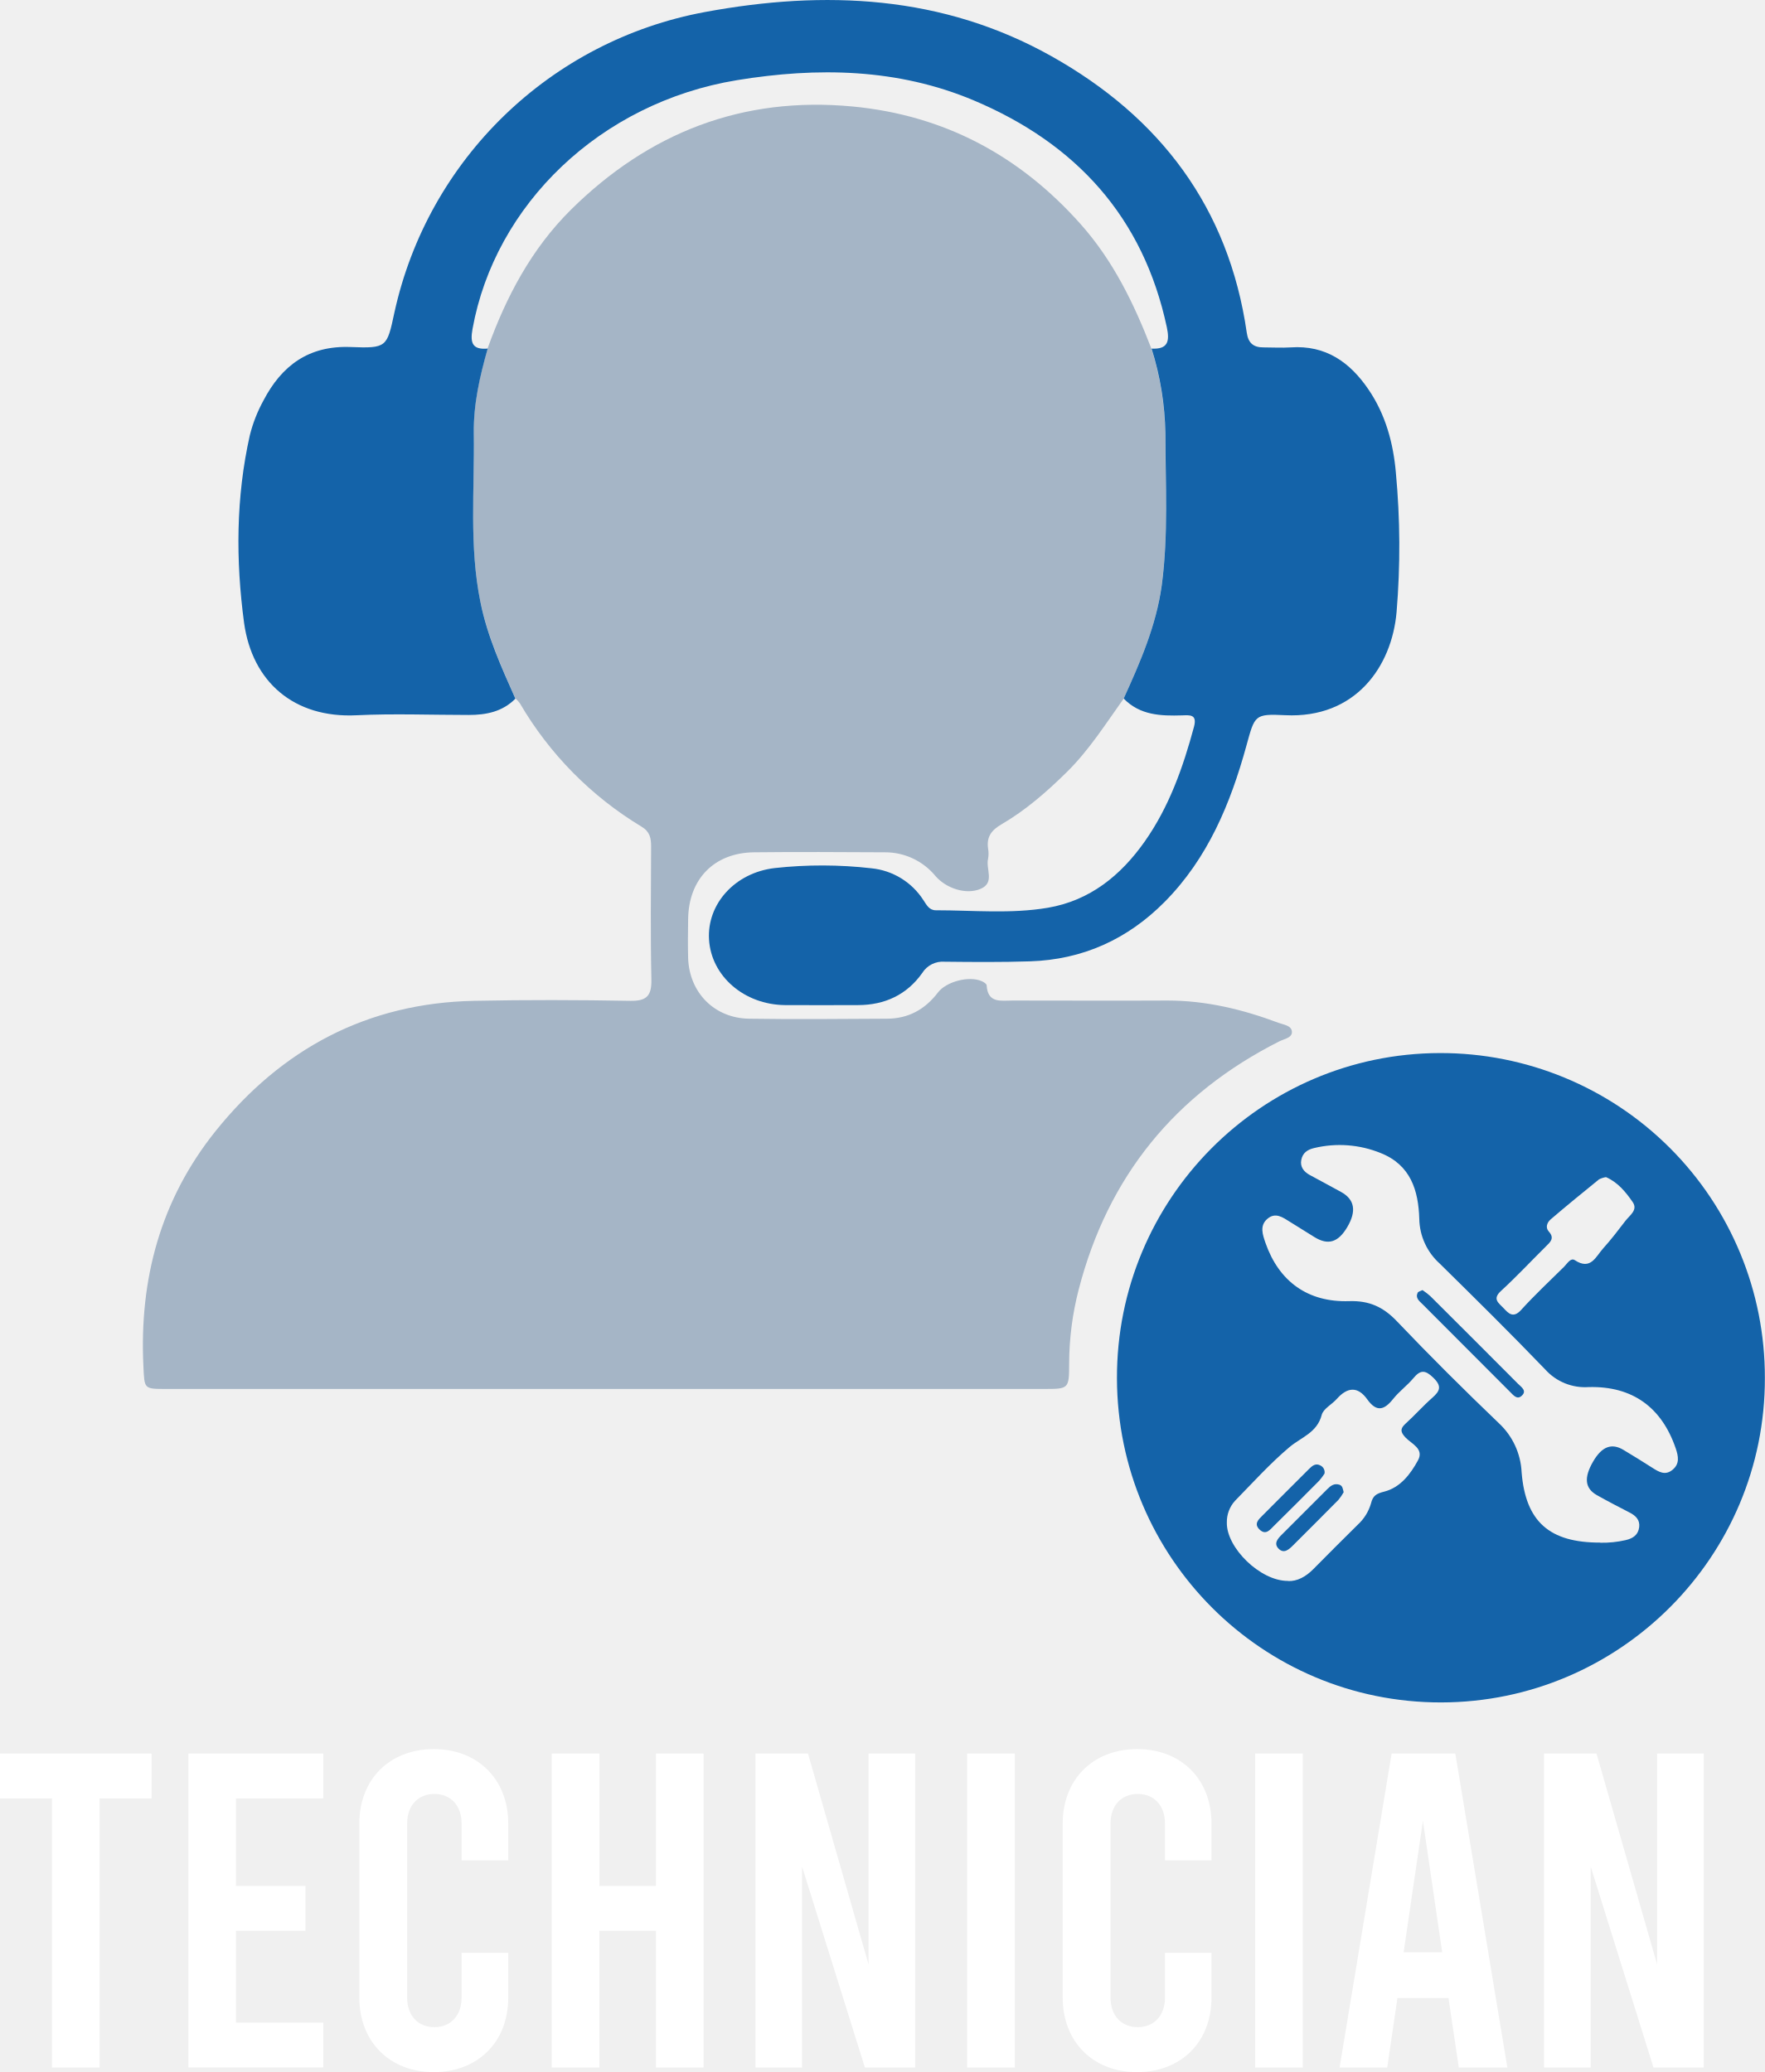
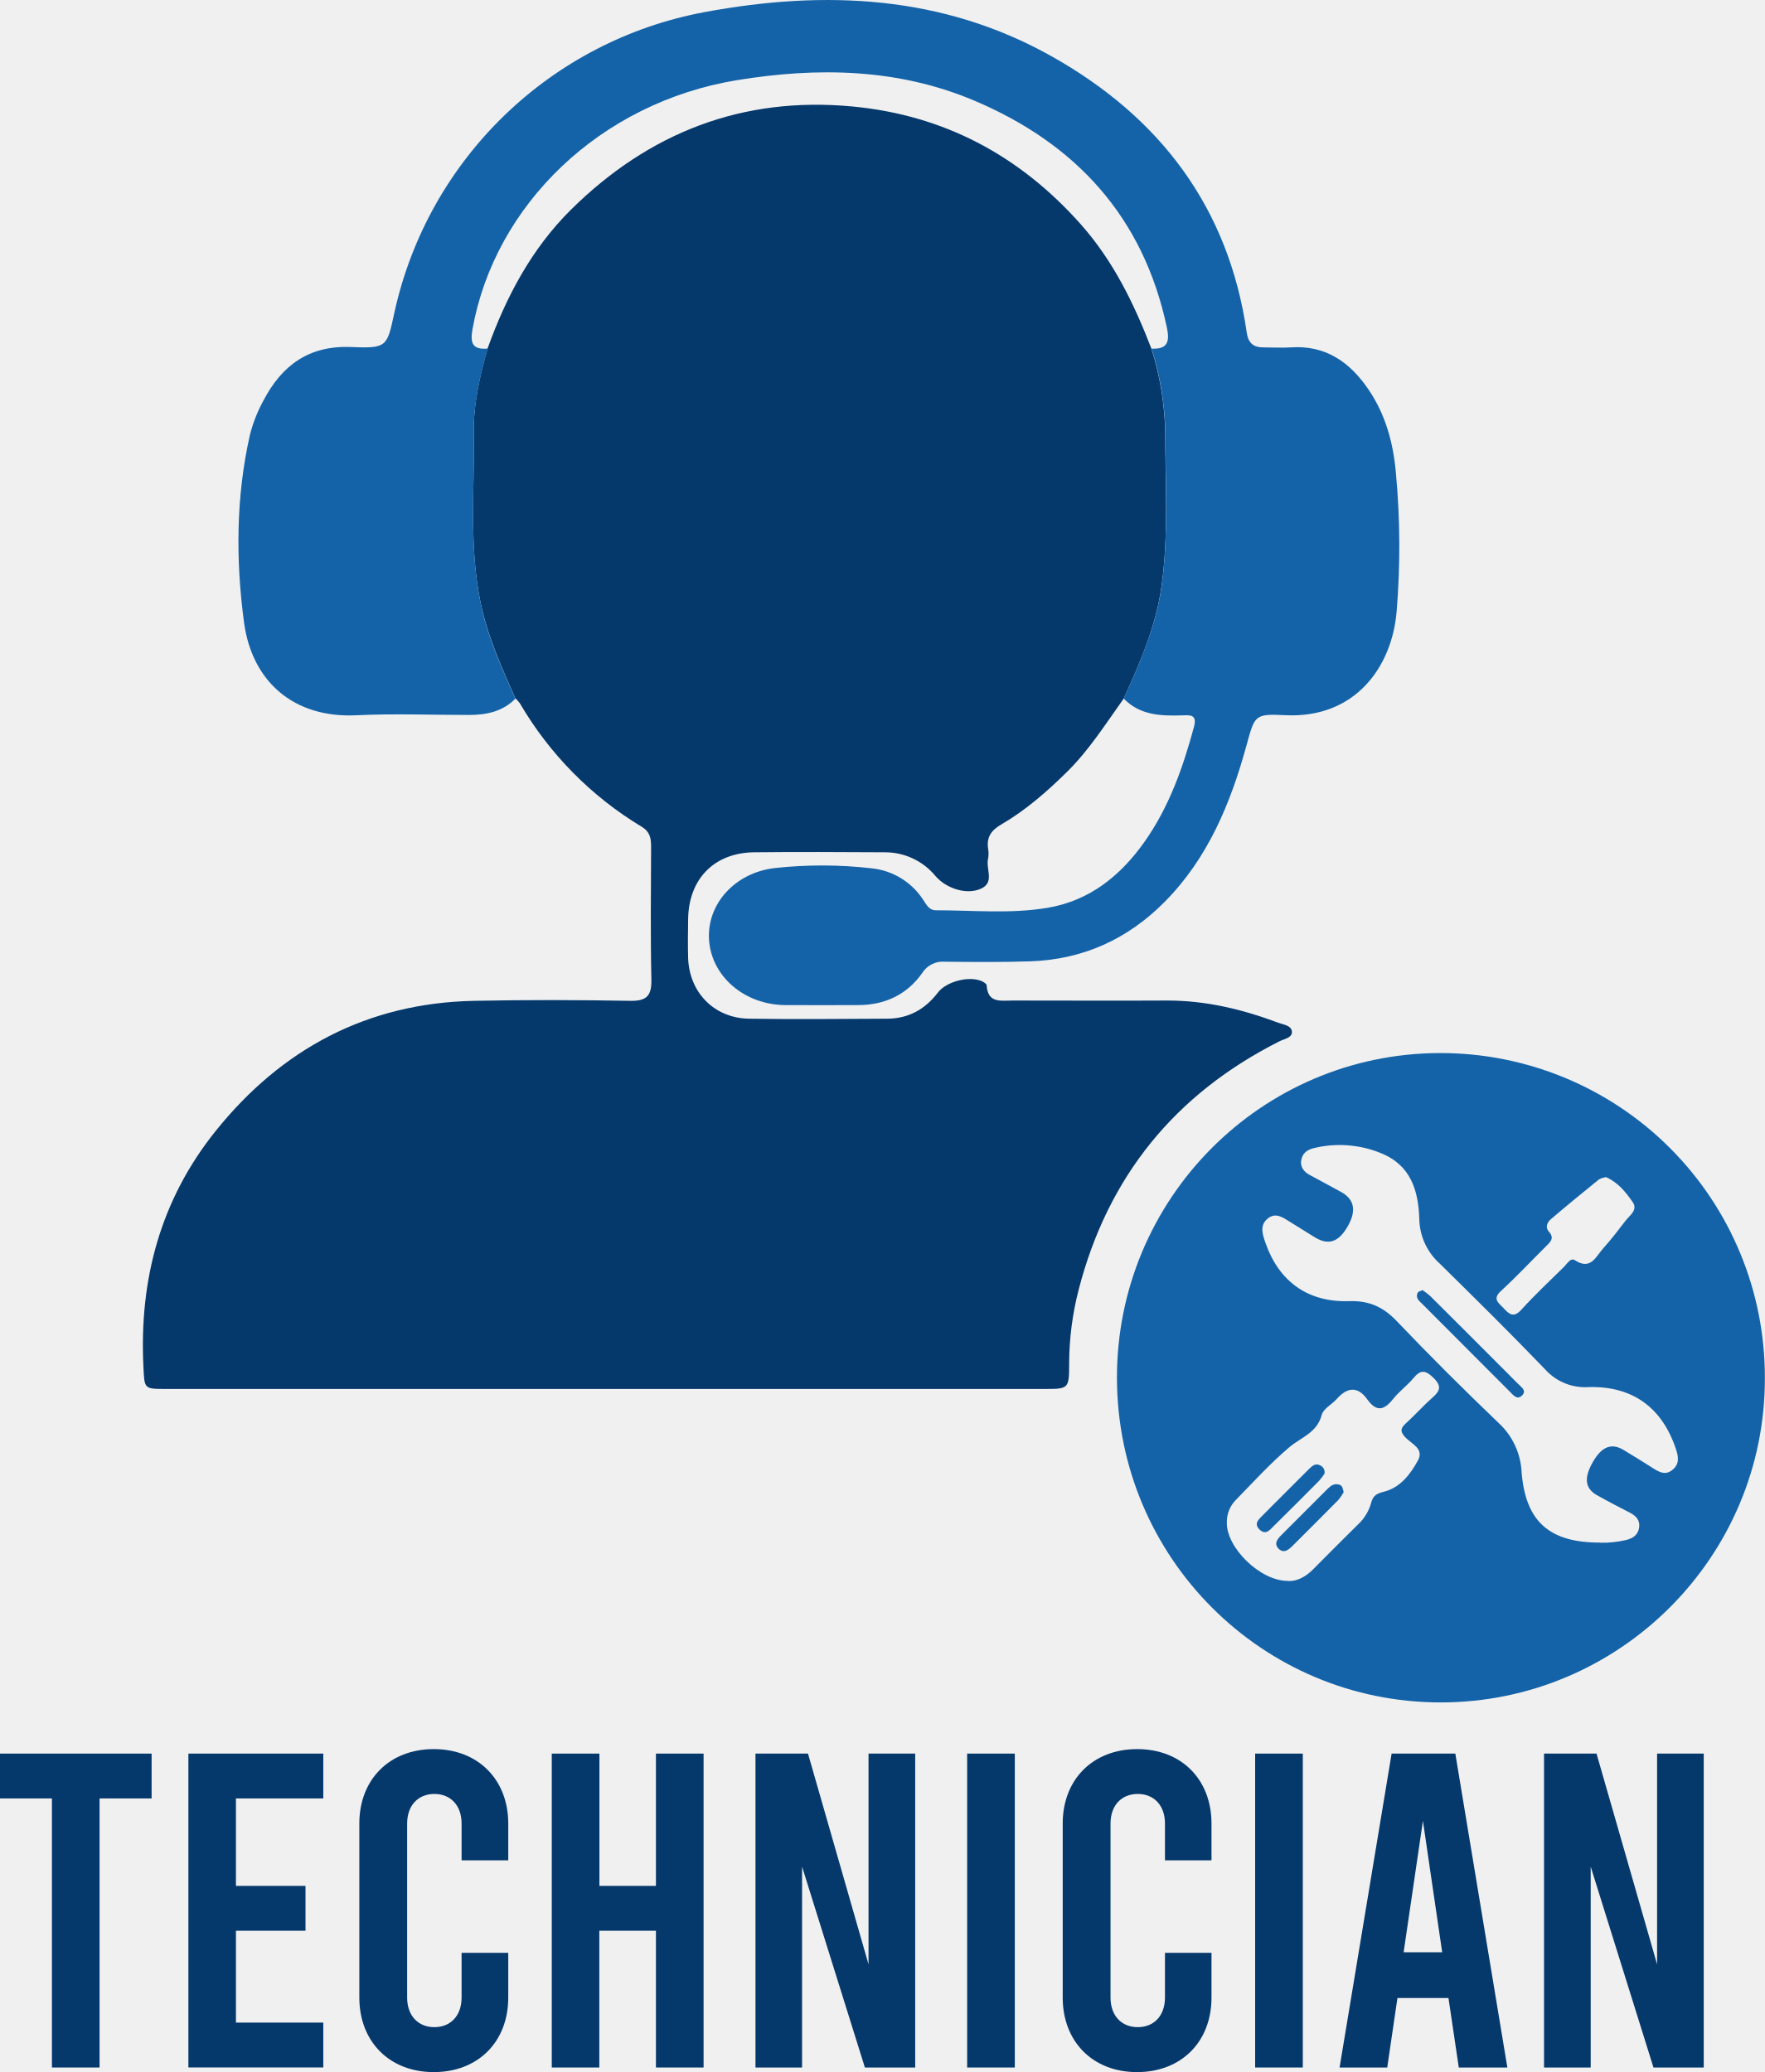
<svg xmlns="http://www.w3.org/2000/svg" viewBox="0 0 518.61 609.03">
  <defs>
-     <style>.cls-1{fill:#a5b5c6;}.cls-2{fill:#1463a9;}.cls-3{fill:#fff;}</style>
+     <style>.cls-1{fill:#05386b;}.cls-2{fill:#1463a9;}.cls-3{fill:#05386b;}</style>
  </defs>
  <g id="Layer_2" data-name="Layer 2">
    <g id="Layer_1-2" data-name="Layer 1">
      <path class="cls-1" d="M330.19,205.36C324.87,212.8,320,220.55,313.42,227c-5.85,5.76-12,11.13-19.07,15.26-3,1.73-4.5,3.72-4,7.16a8.34,8.34,0,0,1,0,3c-.74,3,2.08,7-2.19,8.84s-10.15-.16-13.25-3.74a19.12,19.12,0,0,0-14.89-7c-12.83-.06-25.67-.15-38.5,0-11.7.16-19.17,7.9-19.31,19.65-.05,3.83-.11,7.67,0,11.5.38,10.14,7.73,17.6,17.9,17.76,13.5.21,27,.07,40.49,0,6.28,0,11.2-2.7,15-7.68,2.47-3.27,9.22-5,12.91-3.34.56.25,1.4.77,1.42,1.21.32,5.4,4.27,4.46,7.65,4.47,15.17,0,30.33.08,45.5,0,11.33,0,22.11,2.61,32.63,6.56,1.49.55,3.79.77,3.92,2.58s-2.26,2.14-3.66,2.84c-30.64,15.46-50.4,39.72-59,73a87.88,87.88,0,0,0-2.8,21.74c0,7.44-.13,7.45-7.35,7.45h-258c-6.6,0-6.36,0-6.68-6.67-1.24-25.62,5.07-49,21.21-69.13,19.4-24.17,44.56-37.63,75.91-38.28,15.32-.32,30.66-.27,46,0,4.9.08,6.25-1.61,6.15-6.33-.28-13-.13-26-.08-39,0-2.45-.33-4.38-2.78-5.85a102.89,102.89,0,0,1-35.78-36.27,9.66,9.66,0,0,0-1.33-1.47c-4.11-9.23-8.24-18.42-10.28-28.42-3.35-16.45-1.7-33.06-1.94-49.62-.12-8.54,1.77-16.73,4.08-24.86,5.46-15.19,12.92-29.27,24.47-40.72C190.67,39,218.13,28.23,250.53,31.3c26.91,2.56,49.09,14.43,67,34.56,9.58,10.76,15.71,23.39,20.82,36.64a87.68,87.68,0,0,1,4.06,24.86c0,14.92,1,29.84-1.07,44.72C339.75,183.9,335.06,194.65,330.19,205.36Z" />
      <path class="cls-2" d="M143.31,102.46c-2.31,8.13-4.2,16.32-4.08,24.86.24,16.56-1.41,33.17,1.94,49.62,2,10,6.17,19.19,10.28,28.42-3.79,3.84-8.59,4.8-13.73,4.79-11,0-22-.44-33,.09-18.28.89-30.61-9.77-33-27.19-2.46-18.31-2.41-36.89,1.7-55.14a42.87,42.87,0,0,1,4-10.19C82.77,107.47,90.71,101.53,103,102c10.69.42,10.71.07,12.89-10.1A114.84,114.84,0,0,1,207.18,3.53c35.18-6.51,69.76-5,101.81,13,31.86,17.88,52.06,44.42,57.37,81.23.44,3.11,2,4.37,4.92,4.35,2.67,0,5.34.17,8,0,10.3-.71,17.43,4.36,22.9,12.44,5,7.36,7.25,15.75,8,24.39a232.15,232.15,0,0,1,.21,40.93C409,196,398.25,211.23,377.67,210.22c-9.07-.45-8.94,0-11.42,9-4.67,17-11.33,33.05-24,45.86-10.89,11-24.1,17-39.61,17.49-8.32.27-16.66.2-25,.11A7.11,7.11,0,0,0,271,286c-4.52,6.39-11,9.42-18.85,9.43-7.17,0-14.34.06-21.5,0-12-.13-21.66-8.53-22.3-19.28-.63-10.37,7.54-19.63,19.32-21a127.31,127.31,0,0,1,28.41.07,20.55,20.55,0,0,1,15.25,9.34c.93,1.37,1.67,3,3.67,3,11,0,22,1.11,32.92-.74,12.32-2.1,21.4-9.45,28.47-19.49,7.19-10.22,11.25-21.77,14.47-33.71,1-3.75-1.3-3.41-3.49-3.35-6.26.19-12.38,0-17.17-4.94,4.87-10.71,9.56-21.46,11.18-33.28,2-14.88,1.08-29.8,1.07-44.72a87.68,87.68,0,0,0-4.06-24.86c4.76.25,5.38-2.07,4.49-6.26-6.91-32.42-26.71-54-56.62-66.65-22.46-9.5-46.11-9.85-69.67-6-40.23,6.6-71.16,36.61-77.74,73.14C138.09,100.91,138.88,102.84,143.31,102.46Z" />
      <path class="cls-2" d="M518.61,405c.15,52.48-42.58,95.33-95.12,95.4s-95.12-42.5-95.27-95.22,42.36-95.53,94.86-95.65A95.26,95.26,0,0,1,518.61,405Zm-48.35,48.46a30.92,30.92,0,0,0,7.42-.76c2.23-.52,3.7-1.55,4-3.82.26-2.11-1-3.36-2.79-4.28-3.24-1.68-6.5-3.35-9.68-5.15-3.49-2-3.8-5.12-1.11-9.78,2.58-4.49,5.47-5.61,9-3.47q4.27,2.56,8.48,5.25c1.89,1.2,3.74,2.34,5.89.58s1.75-3.94.94-6.32c-4.11-12-12.65-18.34-25.58-18a15.7,15.7,0,0,1-12.77-5.19c-10.15-10.56-20.58-20.86-31-31.12a18.09,18.09,0,0,1-6-13.14c-.25-8.3-2.5-15.83-11.34-19.34a32,32,0,0,0-19.56-1.47c-2,.47-3.36,1.43-3.77,3.46s.72,3.49,2.45,4.44c3.06,1.68,6.15,3.29,9.22,5,4,2.19,4.63,5.61,1.83,10.35-2.65,4.48-5.6,5.39-9.59,2.95-2.41-1.48-4.8-3-7.2-4.48-2.13-1.33-4.33-3-6.75-.85-2.25,2-1.31,4.59-.49,7,3.95,11.33,12.44,17.53,24.59,17.13,5.85-.19,10,1.68,14,5.88,9.76,10.25,19.8,20.23,30,30a21,21,0,0,1,6.68,14.43C448.31,447.32,455.36,453.46,470.26,453.42Zm-91.75,11.26c2.63.12,5.18-1.24,7.39-3.48q6.5-6.58,13.08-13.08a13.56,13.56,0,0,0,3.9-6.29c.56-2.27,1.58-2.85,3.87-3.43,4.73-1.2,7.71-5.12,9.92-9.18,1.89-3.46-1.92-4.86-3.69-6.76-1.49-1.6-1.56-2.56,0-4,2.72-2.46,5.16-5.23,7.91-7.65,2.27-2,2.86-3.4.3-5.89-2.4-2.34-3.81-2.34-5.86.13-1.81,2.17-4.18,3.88-5.93,6.08-2.61,3.3-4.88,4-7.61.17-2.85-4-5.92-3.59-9-.12-1.44,1.62-3.93,2.85-4.4,4.67-1.37,5.25-6,6.55-9.48,9.47-5.71,4.82-10.76,10.43-16,15.78a9.22,9.22,0,0,0-2.4,6.41C360.37,454.93,370.38,464.78,378.51,464.68ZM471.93,346a6.74,6.74,0,0,0-2.06.66c-4.78,3.88-9.54,7.76-14.21,11.76-1,.87-1.64,2.34-.54,3.57,1.82,2,.38,3.15-.93,4.45-4.37,4.33-8.57,8.84-13.11,13-2.66,2.43-.68,3.53.75,5.07s2.84,3.06,5.12.56c4-4.4,8.4-8.53,12.66-12.73.9-.89,1.92-2.74,3.16-1.93,4.67,3.07,6.16-1.05,8.3-3.44,2.34-2.59,4.46-5.37,6.58-8.14,1.25-1.63,3.75-3.18,2.1-5.53C477.7,350.32,475.33,347.47,471.93,346Z" />
      <path class="cls-2" d="M418,379.2a20.31,20.31,0,0,1,2.3,1.77q12.92,12.86,25.76,25.76c1,1,2.79,2.11,1,3.62-1.31,1.13-2.41-.32-3.33-1.23Q430.84,396.25,418,383.34c-.91-.91-2.15-1.78-1.42-3.35C416.73,379.64,417.36,379.52,418,379.2Z" />
      <path class="cls-2" d="M394.84,438.61a14.69,14.69,0,0,1-1.55,2.26c-4.41,4.48-8.87,8.91-13.32,13.36-1.21,1.21-2.67,2.55-4.23,1s-.26-3,1-4.23q6.68-6.66,13.33-13.34c1-1,2-1.72,3.51-1.26C394.52,436.71,394.58,437.57,394.84,438.61Z" />
      <path class="cls-2" d="M389.21,433.15a17.49,17.49,0,0,1-1.56,2.07q-6.63,6.7-13.33,13.31c-1.12,1.1-2.33,2.8-4.15,1.1s-.36-3,.8-4.15c4.54-4.58,9.11-9.12,13.67-13.68,1-1,2-1.84,3.46-1A2.2,2.2,0,0,1,389.21,433.15Z" />
      <path class="cls-3" d="M0,515.44H44.55v13.18H29.26v79.09h-14V528.62H0Z" />
      <path class="cls-3" d="M55.36,515.44H95v13.18H69.33v25.71H89.77v13.18H69.33v27H95v13.18H55.36Z" />
      <path class="cls-3" d="M105.59,587.15V536c0-12.92,8.83-21.88,21.88-21.88s21.88,9,21.88,21.88v10.81H135.64V536c0-5.4-3.29-8.7-8-8.7s-8,3.3-8,8.7v51.15c0,5.4,3.29,8.7,8,8.7s8-3.3,8-8.7V574h13.71v13.18c0,12.92-8.83,21.88-21.88,21.88S105.59,600.07,105.59,587.15Z" />
      <path class="cls-3" d="M162.14,607.71V515.44h14v38.89h16.61V515.44h14v92.27h-14v-40.2H176.11v40.2Z" />
      <path class="cls-3" d="M222,515.44h15.43l17.79,61.95V515.44h13.71v92.27H254.15l-18.46-59.05v59.05H222Z" />
      <path class="cls-3" d="M284.2,515.44h14v92.27h-14Z" />
      <path class="cls-3" d="M312.28,587.15V536c0-12.92,8.83-21.88,21.88-21.88S356,523.08,356,536v10.81H342.33V536c0-5.4-3.29-8.7-8-8.7s-8,3.3-8,8.7v51.15c0,5.4,3.29,8.7,8,8.7s8-3.3,8-8.7V574H356v13.18c0,12.92-8.83,21.88-21.88,21.88S312.28,600.07,312.28,587.15Z" />
      <path class="cls-3" d="M368.83,515.44h14v92.27h-14Z" />
      <path class="cls-3" d="M425.64,587.28h-15l-3,20.43h-14l15.29-92.27h18.72l15.29,92.27H428.67Zm-1.85-13.45-5.66-38.62-5.67,38.62Z" />
      <path class="cls-3" d="M453.72,515.44h15.42l17.8,61.95V515.44h13.71v92.27H485.88l-18.45-59.05v59.05H453.72Z" />
    </g>
  </g>
</svg>
